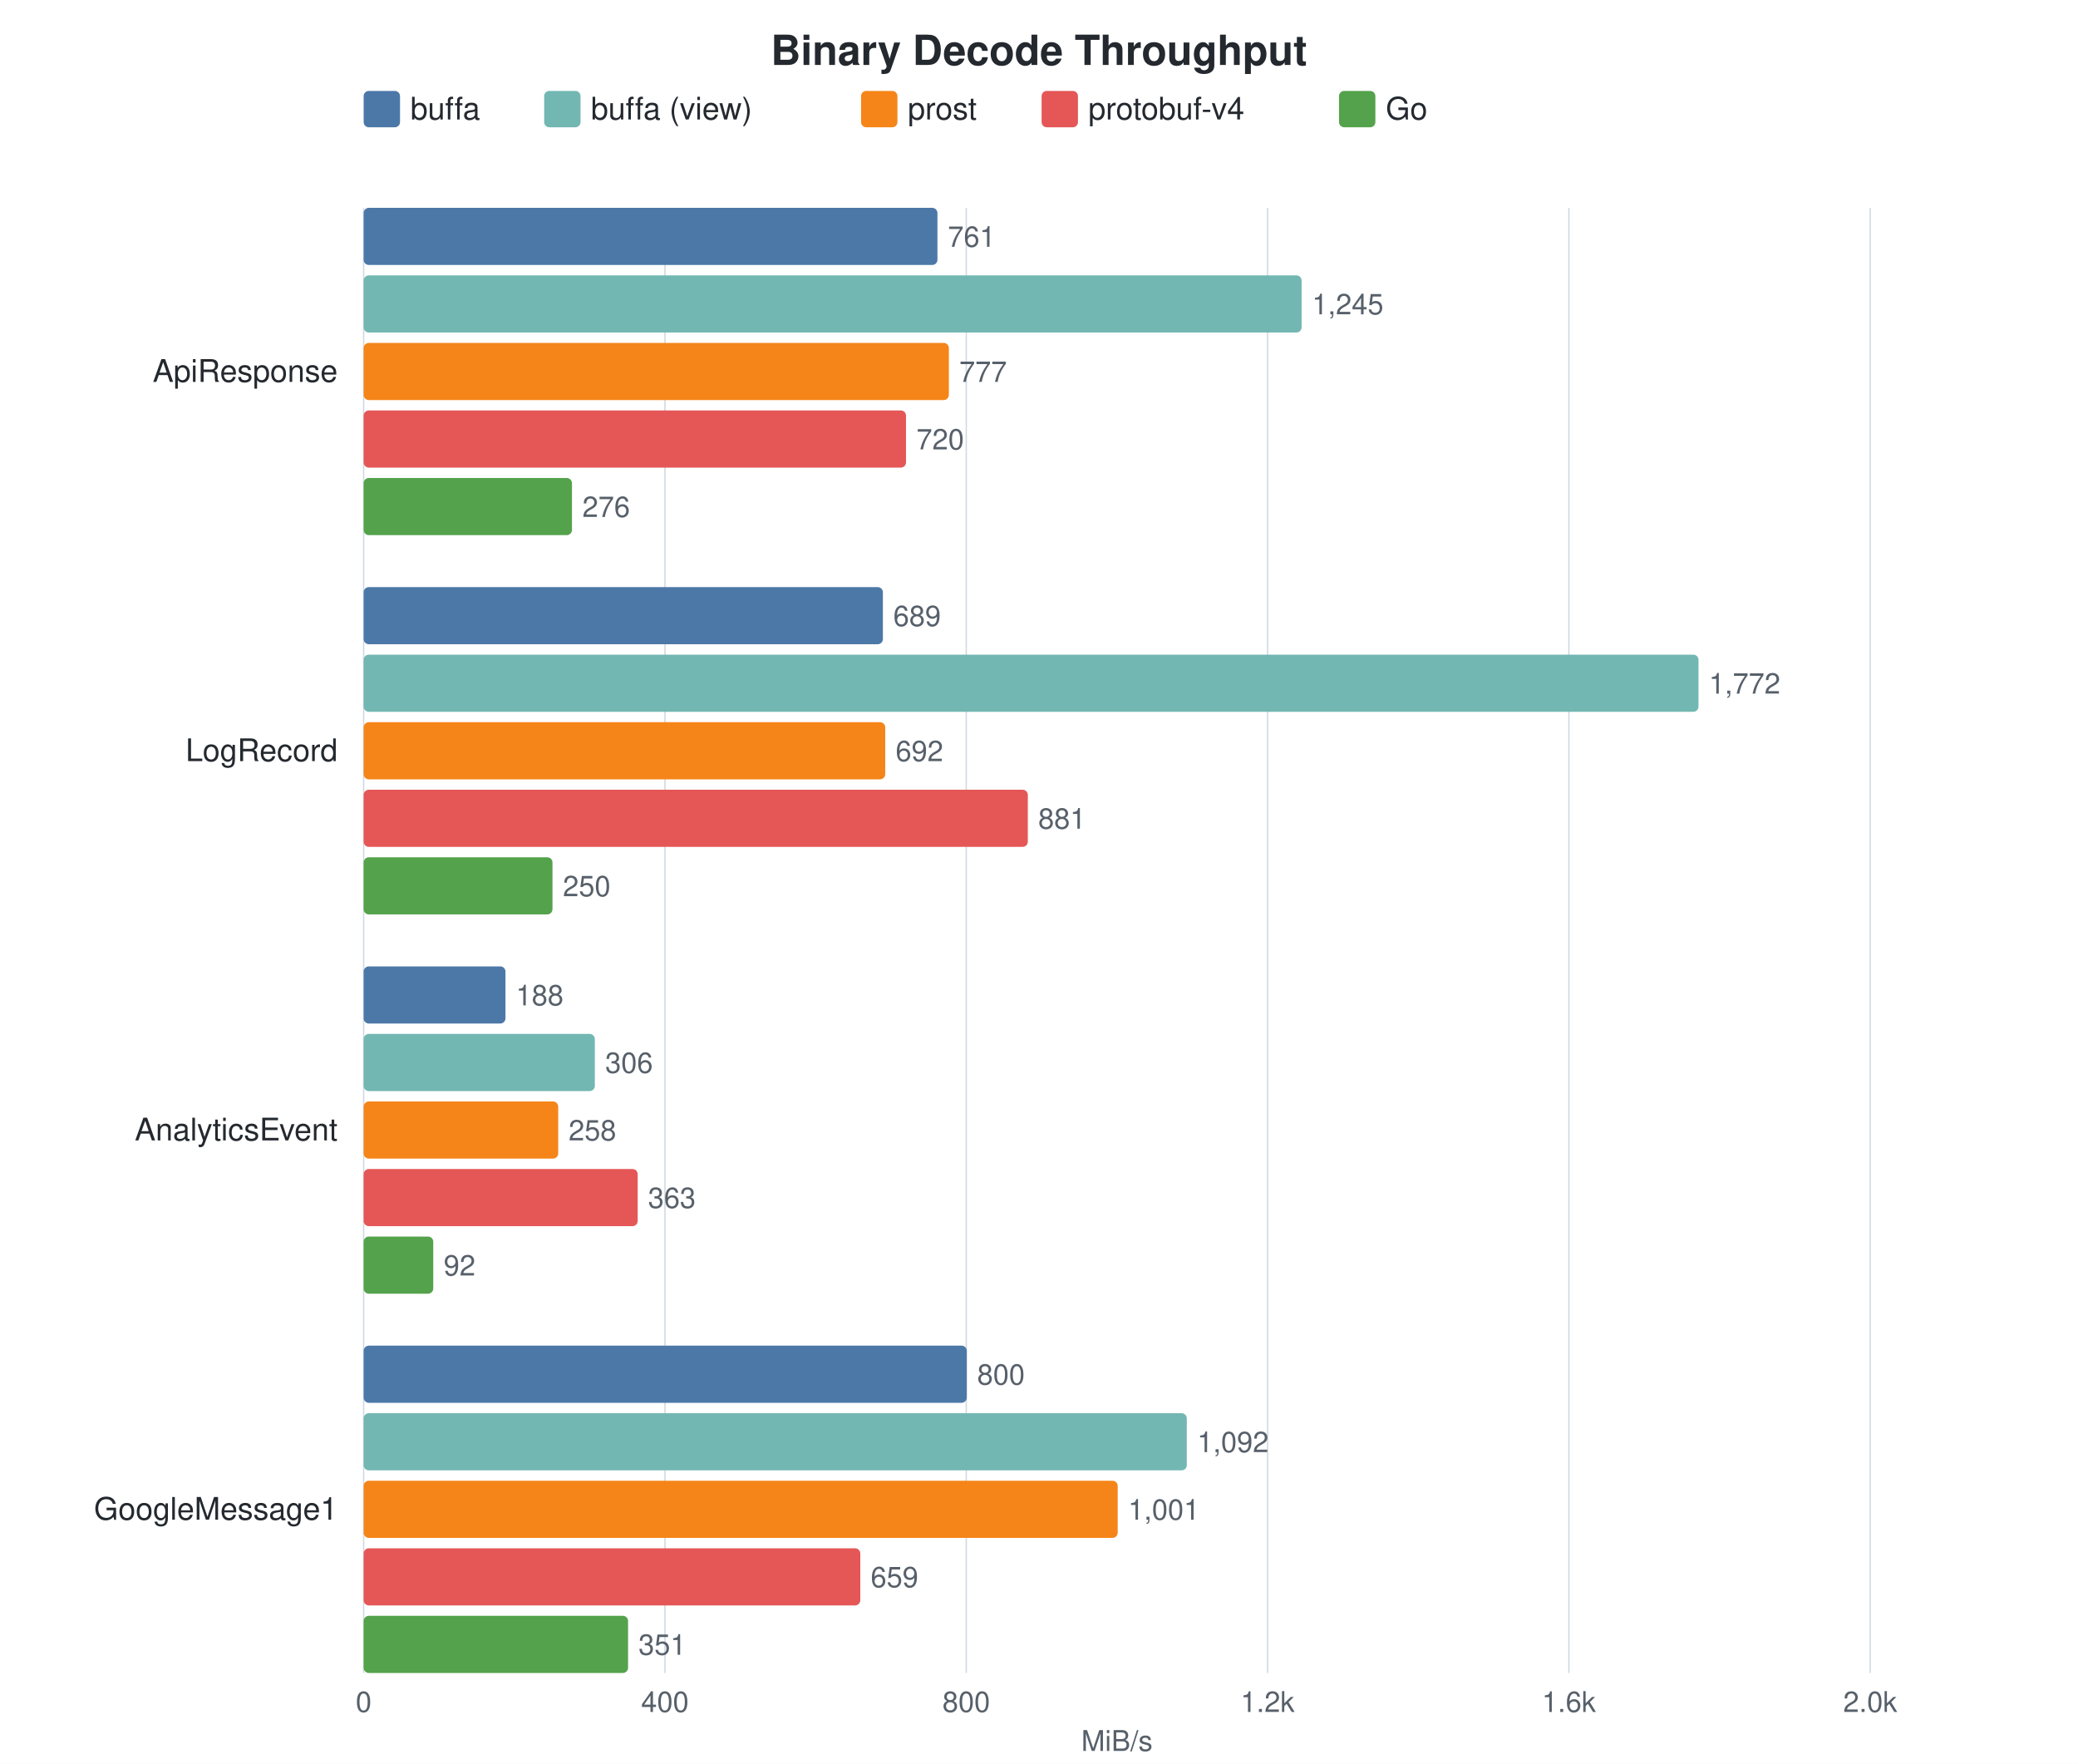
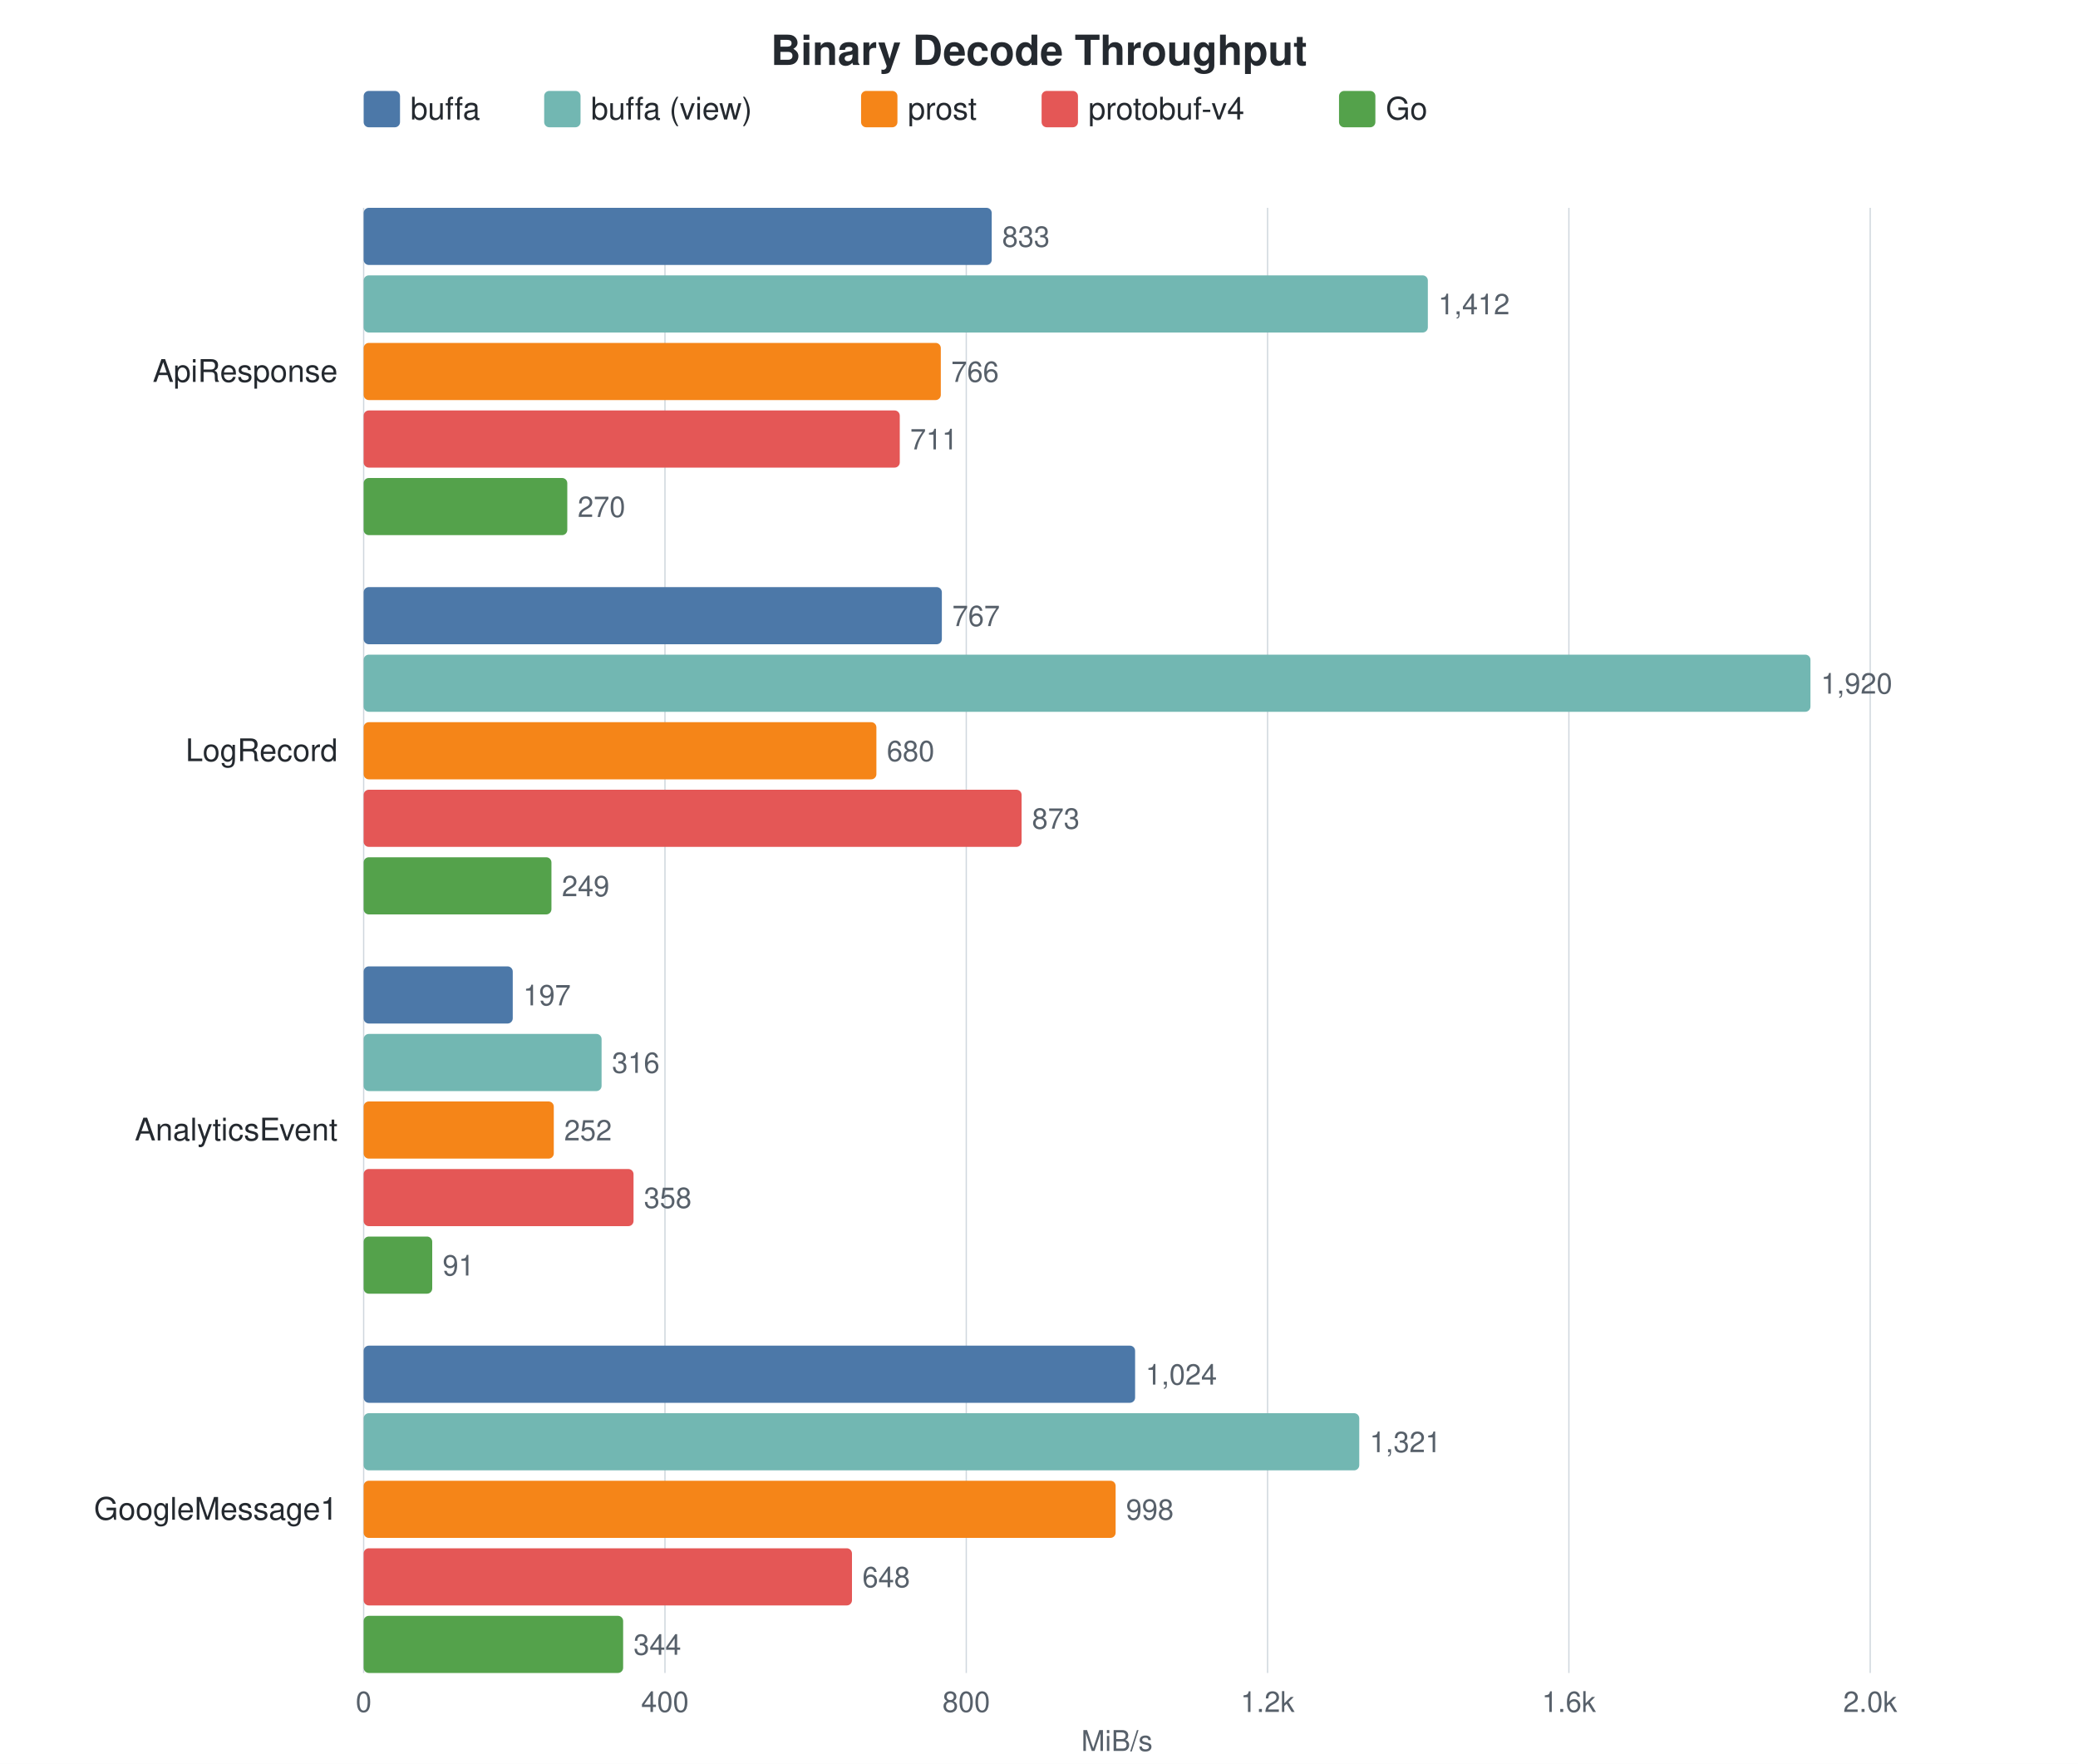
<svg xmlns="http://www.w3.org/2000/svg" width="800" height="679" viewBox="0 0 800 679">
  <style>
    text { font-family: -apple-system, BlinkMacSystemFont, "Segoe UI", Helvetica, Arial, sans-serif; }
    .title { font-size: 16px; font-weight: 600; fill: #24292f; }
    .label { font-size: 12px; fill: #24292f; }
    .value { font-size: 11px; fill: #57606a; }
    .axis-label { font-size: 11px; fill: #57606a; }
    .legend-text { font-size: 12px; fill: #24292f; }
    .grid { stroke: #d0d7de; stroke-width: 0.5; }
  </style>
  <rect width="100%" height="100%" fill="white" />
  <text x="400.0" y="25" text-anchor="middle" class="title">Binary Decode Throughput</text>
  <rect x="140" y="35" width="14" height="14" rx="2" fill="#4C78A8" />
  <text x="158" y="46" class="legend-text">buffa</text>
  <rect x="209.5" y="35" width="14" height="14" rx="2" fill="#72B7B2" />
  <text x="227.5" y="46" class="legend-text">buffa (view)</text>
  <rect x="331.5" y="35" width="14" height="14" rx="2" fill="#F58518" />
  <text x="349.5" y="46" class="legend-text">prost</text>
  <rect x="401.0" y="35" width="14" height="14" rx="2" fill="#E45756" />
  <text x="419.0" y="46" class="legend-text">protobuf-v4</text>
  <rect x="515.5" y="35" width="14" height="14" rx="2" fill="#54A24B" />
  <text x="533.5" y="46" class="legend-text">Go</text>
  <line x1="140.0" y1="80" x2="140.0" y2="644" class="grid" />
  <text x="140.0" y="659" text-anchor="middle" class="axis-label">0</text>
  <line x1="256.0" y1="80" x2="256.0" y2="644" class="grid" />
  <text x="256.0" y="659" text-anchor="middle" class="axis-label">400</text>
  <line x1="372.0" y1="80" x2="372.0" y2="644" class="grid" />
  <text x="372.0" y="659" text-anchor="middle" class="axis-label">800</text>
  <line x1="488.0" y1="80" x2="488.0" y2="644" class="grid" />
  <text x="488.0" y="659" text-anchor="middle" class="axis-label">1.2k</text>
  <line x1="604.0" y1="80" x2="604.0" y2="644" class="grid" />
  <text x="604.0" y="659" text-anchor="middle" class="axis-label">1.6k</text>
  <line x1="720.0" y1="80" x2="720.0" y2="644" class="grid" />
  <text x="720.0" y="659" text-anchor="middle" class="axis-label">2.0k</text>
  <text x="430.0" y="674" text-anchor="middle" class="axis-label">MiB/s</text>
  <text x="130" y="147.0" text-anchor="end" class="label">ApiResponse</text>
-   <rect x="140" y="80.0" width="220.9" height="22" rx="2" fill="#4C78A8" />
-   <text x="364.9" y="95.0" class="value">761</text>
-   <rect x="140" y="106.0" width="361.1" height="22" rx="2" fill="#72B7B2" />
-   <text x="505.1" y="121.0" class="value">1,245</text>
-   <rect x="140" y="132.0" width="225.3" height="22" rx="2" fill="#F58518" />
-   <text x="369.3" y="147.0" class="value">777</text>
-   <rect x="140" y="158.0" width="208.8" height="22" rx="2" fill="#E45756" />
-   <text x="352.8" y="173.0" class="value">720</text>
-   <rect x="140" y="184.0" width="80.2" height="22" rx="2" fill="#54A24B" />
-   <text x="224.2" y="199.0" class="value">276</text>
+   <rect x="140" y="80.0" width="241.8" height="22" rx="2" fill="#4C78A8" />
+   <text x="385.8" y="95.0" class="value">833</text>
+   <rect x="140" y="106.0" width="409.7" height="22" rx="2" fill="#72B7B2" />
+   <text x="553.7" y="121.0" class="value">1,412</text>
+   <rect x="140" y="132.0" width="222.2" height="22" rx="2" fill="#F58518" />
+   <text x="366.2" y="147.0" class="value">766</text>
+   <rect x="140" y="158.0" width="206.4" height="22" rx="2" fill="#E45756" />
+   <text x="350.4" y="173.0" class="value">711</text>
+   <rect x="140" y="184.0" width="78.4" height="22" rx="2" fill="#54A24B" />
+   <text x="222.4" y="199.0" class="value">270</text>
  <text x="130" y="293.0" text-anchor="end" class="label">LogRecord</text>
-   <rect x="140" y="226.0" width="199.9" height="22" rx="2" fill="#4C78A8" />
-   <text x="343.9" y="241.0" class="value">689</text>
-   <rect x="140" y="252.0" width="513.9" height="22" rx="2" fill="#72B7B2" />
-   <text x="657.9" y="267.0" class="value">1,772</text>
-   <rect x="140" y="278.0" width="200.8" height="22" rx="2" fill="#F58518" />
-   <text x="344.8" y="293.0" class="value">692</text>
-   <rect x="140" y="304.0" width="255.7" height="22" rx="2" fill="#E45756" />
-   <text x="399.7" y="319.0" class="value">881</text>
-   <rect x="140" y="330.0" width="72.7" height="22" rx="2" fill="#54A24B" />
-   <text x="216.7" y="345.0" class="value">250</text>
+   <rect x="140" y="226.0" width="222.6" height="22" rx="2" fill="#4C78A8" />
+   <text x="366.6" y="241.0" class="value">767</text>
+   <rect x="140" y="252.0" width="557.0" height="22" rx="2" fill="#72B7B2" />
+   <text x="701.0" y="267.0" class="value">1,920</text>
+   <rect x="140" y="278.0" width="197.4" height="22" rx="2" fill="#F58518" />
+   <text x="341.4" y="293.0" class="value">680</text>
+   <rect x="140" y="304.0" width="253.3" height="22" rx="2" fill="#E45756" />
+   <text x="397.3" y="319.0" class="value">873</text>
+   <rect x="140" y="330.0" width="72.3" height="22" rx="2" fill="#54A24B" />
+   <text x="216.3" y="345.0" class="value">249</text>
  <text x="130" y="439.0" text-anchor="end" class="label">AnalyticsEvent</text>
-   <rect x="140" y="372.0" width="54.6" height="22" rx="2" fill="#4C78A8" />
-   <text x="198.6" y="387.0" class="value">188</text>
-   <rect x="140" y="398.0" width="89.0" height="22" rx="2" fill="#72B7B2" />
-   <text x="233.0" y="413.0" class="value">306</text>
-   <rect x="140" y="424.0" width="74.9" height="22" rx="2" fill="#F58518" />
-   <text x="218.9" y="439.0" class="value">258</text>
-   <rect x="140" y="450.0" width="105.5" height="22" rx="2" fill="#E45756" />
-   <text x="249.5" y="465.0" class="value">363</text>
-   <rect x="140" y="476.0" width="26.8" height="22" rx="2" fill="#54A24B" />
-   <text x="170.8" y="491.0" class="value">92</text>
+   <rect x="140" y="372.0" width="57.4" height="22" rx="2" fill="#4C78A8" />
+   <text x="201.4" y="387.0" class="value">197</text>
+   <rect x="140" y="398.0" width="91.6" height="22" rx="2" fill="#72B7B2" />
+   <text x="235.6" y="413.0" class="value">316</text>
+   <rect x="140" y="424.0" width="73.2" height="22" rx="2" fill="#F58518" />
+   <text x="217.2" y="439.0" class="value">252</text>
+   <rect x="140" y="450.0" width="103.9" height="22" rx="2" fill="#E45756" />
+   <text x="247.9" y="465.0" class="value">358</text>
+   <rect x="140" y="476.0" width="26.4" height="22" rx="2" fill="#54A24B" />
+   <text x="170.4" y="491.0" class="value">91</text>
  <text x="130" y="585.0" text-anchor="end" class="label">GoogleMessage1</text>
-   <rect x="140" y="518.0" width="232.2" height="22" rx="2" fill="#4C78A8" />
-   <text x="376.2" y="533.0" class="value">800</text>
-   <rect x="140" y="544.0" width="316.9" height="22" rx="2" fill="#72B7B2" />
-   <text x="460.9" y="559.0" class="value">1,092</text>
-   <rect x="140" y="570.0" width="290.3" height="22" rx="2" fill="#F58518" />
-   <text x="434.3" y="585.0" class="value">1,001</text>
-   <rect x="140" y="596.0" width="191.2" height="22" rx="2" fill="#E45756" />
-   <text x="335.2" y="611.0" class="value">659</text>
-   <rect x="140" y="622.0" width="101.8" height="22" rx="2" fill="#54A24B" />
-   <text x="245.8" y="637.0" class="value">351</text>
+   <rect x="140" y="518.0" width="297.0" height="22" rx="2" fill="#4C78A8" />
+   <text x="441.0" y="533.0" class="value">1,024</text>
+   <rect x="140" y="544.0" width="383.3" height="22" rx="2" fill="#72B7B2" />
+   <text x="527.3" y="559.0" class="value">1,321</text>
+   <rect x="140" y="570.0" width="289.5" height="22" rx="2" fill="#F58518" />
+   <text x="433.5" y="585.0" class="value">998</text>
+   <rect x="140" y="596.0" width="188.0" height="22" rx="2" fill="#E45756" />
+   <text x="332.0" y="611.0" class="value">648</text>
+   <rect x="140" y="622.0" width="99.9" height="22" rx="2" fill="#54A24B" />
+   <text x="243.9" y="637.0" class="value">344</text>
</svg>
